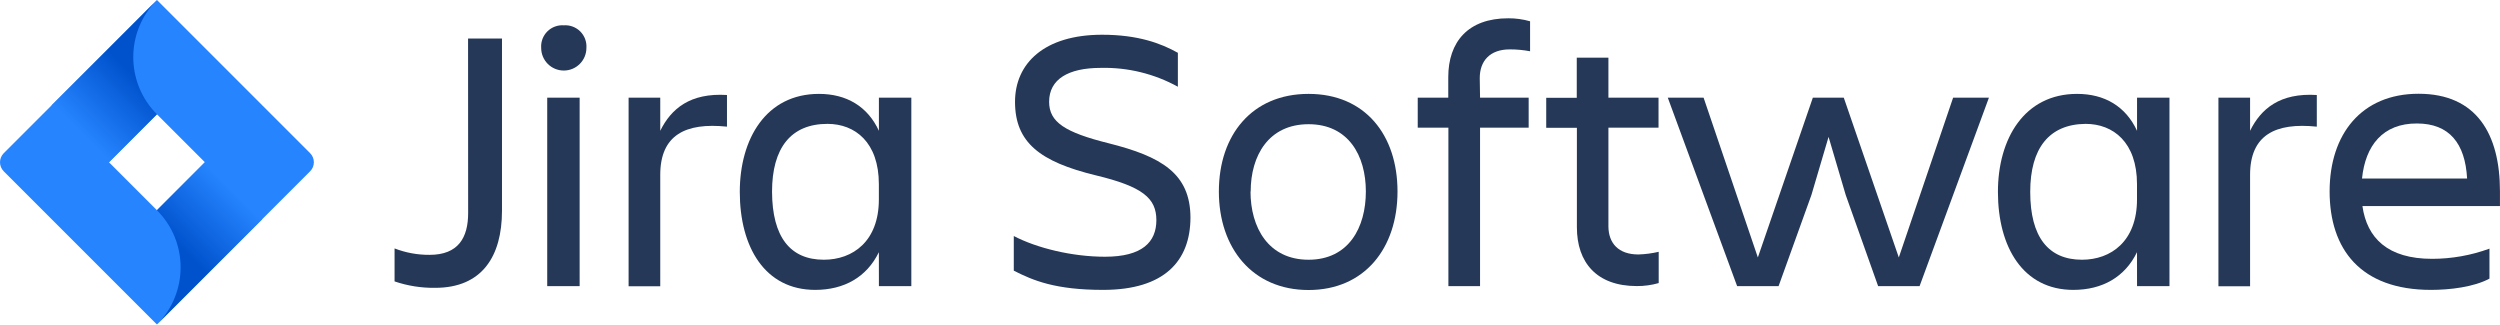
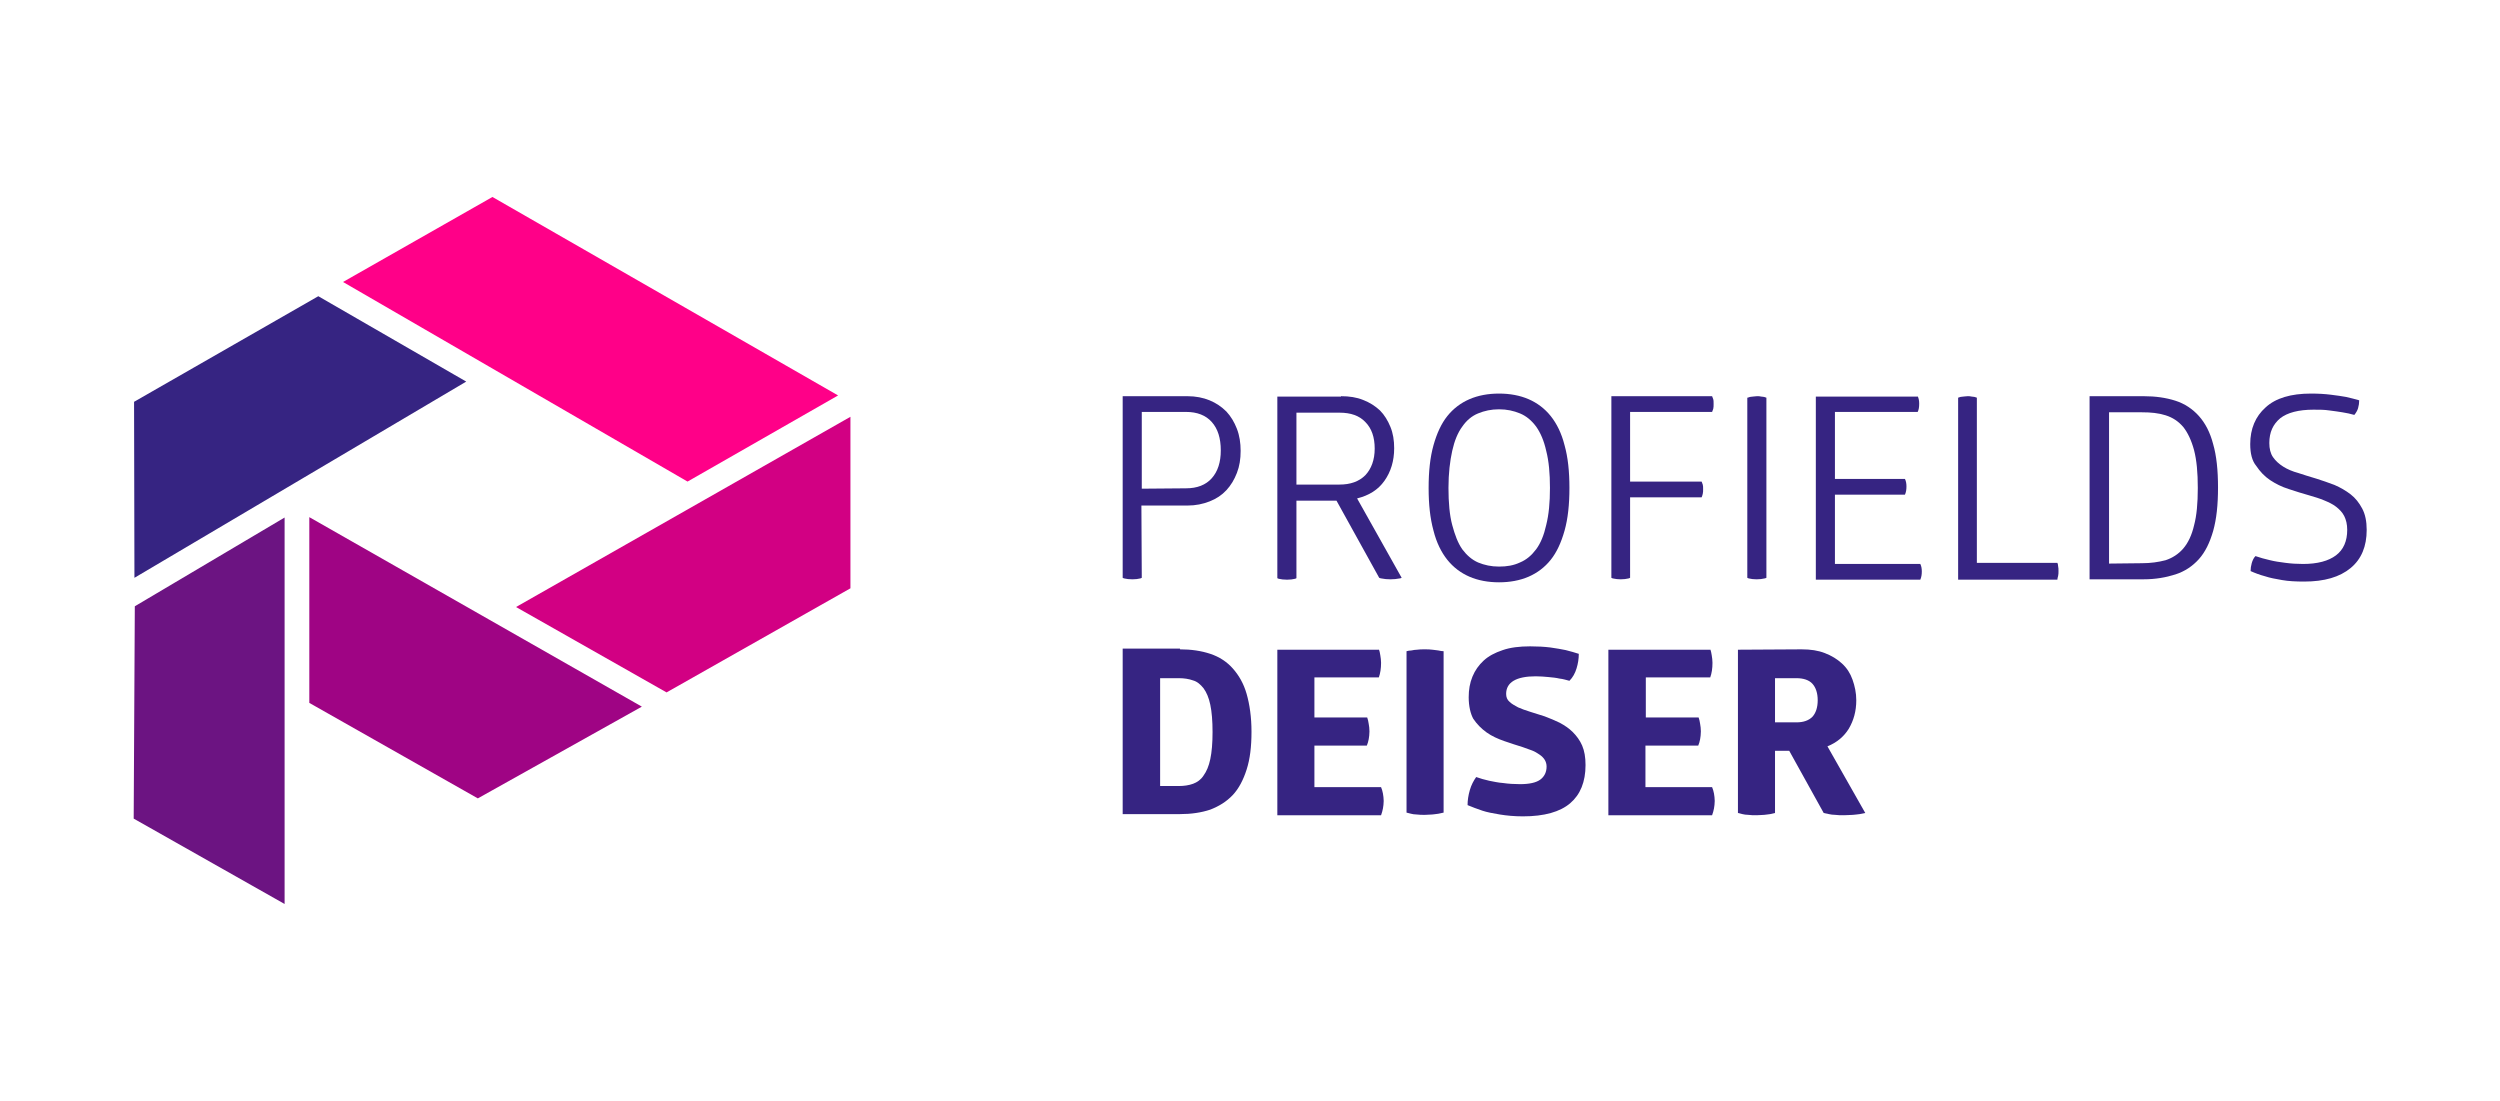
- <svg xmlns="http://www.w3.org/2000/svg" xmlns:xlink="http://www.w3.org/1999/xlink" viewBox="0 0 583.68 75.76">
-   <linearGradient id="a" gradientUnits="userSpaceOnUse" x1="34.64" x2="19" y1="15.35" y2="30.99">
-     <stop offset=".18" stop-color="#0052cc" />
-     <stop offset="1" stop-color="#2684ff" />
-   </linearGradient>
-   <linearGradient id="b" x1="38.78" x2="54.39" xlink:href="#a" y1="60.28" y2="44.67" />
-   <g fill="#253858">
-     <path d="m109.28 9h7.92v40.2c0 10.65-4.66 18-15.58 18a28.14 28.14 0 0 1 -9.5-1.5v-7.7a22.19 22.19 0 0 0 8.18 1.5c6.69 0 9-4 9-9.77z" />
-     <path d="m131.63 5.91a4.94 4.94 0 0 1 5.28 5.28 5.28 5.28 0 1 1 -10.56 0 4.94 4.94 0 0 1 5.28-5.28zm-3.87 16.9h7.57v44h-7.57z" />
-     <path d="m146.76 22.8h7.39v7.74c2.55-5.19 7-8.89 15.58-8.36v7.39c-9.68-1-15.58 1.94-15.58 11.26v26h-7.39z" />
-     <path d="m205.19 58.88c-2.82 5.81-8.1 8.8-14.87 8.8-11.7 0-17.6-9.94-17.6-22.88 0-12.41 6.16-22.88 18.48-22.88 6.42 0 11.35 2.9 14 8.62v-7.74h7.57v44h-7.57zm-12.85 1.76c6.78 0 12.85-4.31 12.85-14.08v-3.56c0-9.77-5.54-14.08-12-14.08-8.54 0-12.94 5.63-12.94 15.84.04 10.6 4.26 15.88 12.1 15.88z" />
-     <path d="m257.55 67.68c-11.18 0-16.37-2.2-20.86-4.49v-8.09c5.37 2.82 13.64 4.84 21.29 4.84 8.71 0 12-3.43 12-8.54s-3.17-7.83-14.17-10.47c-13-3.17-18.83-7.66-18.83-17.16 0-9 6.86-15.66 20.33-15.66 8.36 0 13.73 2 17.69 4.22v7.92a35.52 35.52 0 0 0 -18-4.4c-7.57 0-12.06 2.64-12.06 7.92 0 4.75 3.7 7.13 13.9 9.68 12.23 3.08 19.1 7 19.1 17.42-.06 10.03-6.04 16.81-20.39 16.81z" />
-     <path d="m284.57 44.71c0-13.2 7.74-22.79 20.94-22.79s20.77 9.59 20.77 22.79-7.66 23-20.77 23-20.94-9.8-20.94-23zm7.39 0c0 8.36 4.14 15.93 13.55 15.93s13.38-7.57 13.38-15.93-4.05-15.71-13.38-15.71-13.51 7.35-13.51 15.71z" />
-     <path d="m345.55 22.8h11.35v7h-11.35v37h-7.39v-37h-7.16v-7h7.13v-4.8c0-8.18 4.58-13.73 14-13.73a18.19 18.19 0 0 1 5.1.7v7a25 25 0 0 0 -4.75-.44c-4.66 0-7 2.73-7 6.69z" />
-     <path d="m382.51 59.41a24 24 0 0 0 4.75-.62v7.3a18.15 18.15 0 0 1 -5.1.7c-9.42 0-14-5.54-14-13.73v-23.22h-7.16v-7h7.13v-9.37h7.39v9.33h11.7v7h-11.7v23.1c.04 3.87 2.33 6.51 6.99 6.51z" />
-     <path d="m389.38 22.8h8.36l12.67 37.31 12.84-37.31h7.22l12.85 37.31 12.68-37.31h8.36l-16.19 44h-9.68l-7.57-21.29-4-13.55-4 13.55-7.67 21.29h-9.68z" />
-     <path d="m498.93 58.88c-2.82 5.81-8.1 8.8-14.87 8.8-11.7 0-17.6-9.94-17.6-22.88 0-12.41 6.16-22.88 18.48-22.88 6.42 0 11.35 2.9 14 8.62v-7.74h7.57v44h-7.57zm-12.85 1.76c6.78 0 12.85-4.31 12.85-14.08v-3.56c0-9.77-5.54-14.08-12-14.08-8.5.08-12.93 5.67-12.93 15.88 0 10.56 4.25 15.84 12.09 15.84z" />
-     <path d="m517.94 22.8h7.39v7.74c2.55-5.19 7-8.89 15.58-8.36v7.39c-9.68-1-15.58 1.94-15.58 11.26v26h-7.39z" />
-     <path d="m567.57 67.68c-16.46 0-23.67-9.5-23.67-23 0-13.29 7.39-22.79 20.77-22.79 13.55 0 19 9.42 19 22.79v3.43h-32.11c1.06 7.48 5.9 12.32 16.28 12.32a39 39 0 0 0 13.38-2.38v7c-3.61 1.95-9.16 2.63-13.65 2.63zm-16.1-26h24.53c-.44-8.18-4.14-12.85-11.7-12.85-7.99-.04-12.04 5.17-12.83 12.8z" />
+ <svg xmlns="http://www.w3.org/2000/svg" enable-background="new 0 0 667.6 294" viewBox="0 0 667.6 294">
+   <path d="m-347-382.9h1361.6" fill="none" stroke="#9c9b9b" stroke-miterlimit="3.864" stroke-width=".25" />
+   <path d="m-327.6-408.4h5.5c1.5 0 2.7.4 3.5 1.2.7.7 1 1.6 1 2.8 0 1.9-1.1 3.2-2.6 3.7l2.9 4.3h-3.1l-2.6-3.9h-2v3.9h-2.7v-12zm5.3 5.9c1.3 0 2-.7 2-1.7 0-1.1-.8-1.7-2.1-1.7h-2.6v3.4z" fill="#9c9b9b" />
+   <path d="m-315.7-402.3c0-3.5 2.7-6.3 6.3-6.3 2.2 0 3.5.6 4.7 1.7l-1.7 2c-.9-.8-1.8-1.2-3.2-1.2-1.9 0-3.5 1.7-3.5 3.8 0 2.2 1.5 3.8 3.7 3.8 1 0 1.8-.2 2.5-.7v-1.7h-2.7v-2.3h5.2v5.2c-1.2 1.1-2.9 1.9-5.2 1.9-3.5 0-6.1-2.6-6.1-6.2z" fill="#9c9b9b" />
+   <path d="m-301.7-408.4h5.6c1.4 0 2.5.4 3.2 1.1.6.6.8 1.2.8 2 0 1.4-.7 2.1-1.6 2.6 1.4.5 2.3 1.3 2.3 3 0 2.2-1.8 3.3-4.5 3.3h-5.7v-12zm7 3.6c0-.8-.6-1.2-1.7-1.2h-2.6v2.5h2.4c1.1 0 1.9-.4 1.9-1.3zm-1.3 3.5h-3.1v2.7h3.2c1.2 0 1.9-.4 1.9-1.3-.1-.9-.7-1.4-2-1.4z" fill="#9c9b9b" />
+   <g fill="#362482">
+     <path d="m304.9 154.3c-.2.1-.4.2-.6.2-.4.1-1 .2-1.9.2s-1.6-.1-2-.2c-.2 0-.4-.1-.6-.2v-48.5h17.3c2.2 0 4.2.4 5.9 1.1s3.2 1.7 4.5 3c1.2 1.3 2.1 2.8 2.8 4.6s1 3.8 1 5.9c0 2.2-.3 4.1-1 5.9s-1.6 3.3-2.8 4.6-2.7 2.3-4.5 3-3.7 1.1-5.9 1.1h-12.3zm11.8-23.9c3 0 5.3-.9 6.9-2.7s2.4-4.3 2.4-7.4c0-3.3-.8-5.8-2.4-7.6s-3.9-2.7-6.9-2.7h-11.8v20.5z" />
+     <path d="m358.1 105.8c2.2 0 4.2.3 5.9 1 1.8.7 3.2 1.6 4.5 2.8 1.2 1.2 2.1 2.7 2.8 4.4s1 3.6 1 5.7c0 3.4-.9 6.3-2.6 8.7s-4.1 3.9-7.3 4.7l11.9 21.2c-.2.1-.5.2-.8.2-.5.1-1.2.2-2.2.2s-1.7-.1-2.2-.2c-.3 0-.5-.1-.8-.2l-11.4-20.6h-10.7v20.7c-.2.1-.4.2-.6.2-.4.1-1 .2-1.9.2s-1.6-.1-2-.2c-.2 0-.4-.1-.6-.2v-48.5h17zm-11.9 23.6h11.5c2.9 0 5.2-.8 6.9-2.5 1.6-1.7 2.5-4.1 2.5-7.1s-.8-5.4-2.5-7.1c-1.6-1.7-3.9-2.5-6.9-2.5h-11.5z" />
+     <path d="m381.5 130.3c0-4.4.4-8.2 1.3-11.4s2.1-5.8 3.7-7.8 3.6-3.5 5.9-4.5 5-1.5 7.9-1.5 5.6.5 7.9 1.5 4.3 2.5 5.9 4.5 2.9 4.6 3.7 7.8c.9 3.2 1.3 7 1.3 11.4s-.4 8.2-1.3 11.4-2.1 5.8-3.7 7.8-3.6 3.5-5.9 4.5-5 1.5-7.9 1.5-5.6-.5-7.9-1.5-4.3-2.5-5.9-4.5-2.9-4.6-3.7-7.8c-.9-3.3-1.3-7-1.3-11.4zm32.4 0c0-3.9-.3-7.2-1-9.9-.6-2.7-1.5-4.8-2.7-6.5-1.2-1.6-2.6-2.8-4.3-3.5s-3.5-1.1-5.6-1.1-3.9.4-5.6 1.1-3.1 1.9-4.2 3.5c-1.2 1.6-2.1 3.8-2.7 6.5s-1 6-1 9.9.3 7.3 1 9.9 1.5 4.8 2.7 6.5c1.2 1.6 2.6 2.8 4.2 3.5 1.7.7 3.5 1.1 5.6 1.1s3.9-.3 5.6-1.1c1.7-.7 3.1-1.9 4.3-3.5s2.1-3.8 2.7-6.5c.7-2.8 1-6 1-9.9z" />
+     <path d="m435.3 154.3c-.2.1-.4.2-.6.2-.4.1-1.1.2-1.9.2s-1.5-.1-1.9-.2c-.2 0-.4-.1-.6-.2v-48.5h26.9c.1.2.2.5.3.8s.1.8.1 1.3 0 .9-.1 1.3c-.1.3-.2.6-.3.8h-21.9v18.6h19.1c.1.2.2.5.3.8s.1.7.1 1.2 0 .9-.1 1.3-.2.7-.3.9h-19.1z" />
+     <path d="m466.7 106.2.6-.2c.2 0 .5-.1.8-.1s.7-.1 1.1-.1.8 0 1.1.1c.3 0 .6.1.8.1l.6.2v48.1c-.2.1-.5.2-.7.2-.4.1-1 .2-1.9.2s-1.5-.1-1.9-.2c-.2 0-.4-.1-.6-.2v-48.1z" />
+     <path d="m512.1 105.8c.3.6.4 1.3.4 2 0 .9-.1 1.6-.4 2.2h-22.1v17.9h18.7c.3.6.4 1.3.4 2 0 .8-.1 1.5-.4 2.2h-18.7v18.5h22.8c.3.6.4 1.3.4 2 0 .8-.1 1.5-.4 2.2h-27.9v-48.9h27.2z" />
+     <path d="m522.9 106.2.6-.2c.2 0 .5-.1.8-.1s.7-.1 1.1-.1.8 0 1.1.1c.3 0 .6.1.8.1l.6.2v44.1h21.5c.1.2.2.5.2.9.1.4.1.8.1 1.3s0 .9-.1 1.3-.2.7-.2 1h-26.5z" />
+     <path d="m572.4 105.8c3.2 0 6 .4 8.5 1.2s4.6 2.2 6.3 4.1 3 4.4 3.8 7.5c.9 3.1 1.3 7 1.3 11.6s-.4 8.4-1.3 11.6c-.9 3.1-2.1 5.6-3.8 7.5s-3.8 3.3-6.3 4.1-5.3 1.3-8.5 1.3h-14.4v-48.9zm-.4 44.6c2.3 0 4.4-.3 6.3-.8 1.8-.6 3.4-1.6 4.7-3.1s2.3-3.6 2.9-6.2c.7-2.6 1-5.9 1-10s-.3-7.4-1-10.1c-.7-2.6-1.7-4.7-2.9-6.2-1.3-1.5-2.8-2.5-4.7-3.1s-3.9-.8-6.3-.8h-8.8v40.4z" />
+     <path d="m600.9 118.6c0-4.1 1.4-7.4 4.1-9.8 2.7-2.5 6.8-3.7 12.1-3.7 2 0 3.7.1 5.3.3s3 .4 4.1.6c1.3.3 2.5.6 3.5.9 0 .7-.1 1.4-.3 2.1s-.6 1.3-1 1.8c-1-.3-2-.5-3.2-.7-1-.2-2.2-.3-3.5-.5s-2.7-.2-4.2-.2c-4 0-7 .8-8.9 2.3-1.9 1.6-2.9 3.7-2.9 6.6 0 1.5.3 2.8 1 3.8s1.6 1.8 2.7 2.5 2.5 1.3 4 1.7c1.5.5 3.1 1 4.8 1.5 1.6.5 3.3 1.1 4.9 1.7 1.6.7 3 1.5 4.3 2.5s2.3 2.3 3.1 3.8 1.2 3.4 1.2 5.7c0 4.4-1.4 7.8-4.3 10.2s-7 3.6-12.4 3.6c-2.2 0-4.2-.1-5.9-.4-1.8-.3-3.3-.6-4.5-1-1.5-.4-2.8-.9-3.9-1.4 0-.7.1-1.4.3-2.1s.5-1.4 1-1.9c1.2.4 2.5.8 3.9 1.1 1.2.3 2.5.5 4.1.7 1.5.2 3.1.3 4.7.3 3.9 0 6.8-.8 8.8-2.3s3-3.8 3-6.8c0-1.5-.3-2.7-.8-3.7s-1.3-1.8-2.2-2.5-2-1.2-3.2-1.7-2.5-.9-3.9-1.3c-1.8-.5-3.7-1.1-5.5-1.7-1.9-.6-3.5-1.4-5-2.4s-2.7-2.3-3.7-3.8c-1.1-1.3-1.6-3.3-1.6-5.8z" />
+     <path d="m315.1 173.4c3 0 5.7.4 8.1 1.2s4.4 2.1 6 3.9 2.9 4 3.7 6.8 1.3 6.2 1.3 10.1c0 4-.4 7.3-1.3 10.1s-2.1 5.1-3.7 6.8c-1.7 1.8-3.7 3-6 3.9-2.4.8-5.1 1.2-8.1 1.2h-15.3v-44.2h15.3zm-.3 36.5c1.4 0 2.7-.2 3.8-.6s2.1-1.1 2.8-2.2c.8-1.1 1.4-2.5 1.8-4.4s.6-4.3.6-7.2c0-3-.2-5.4-.6-7.3s-1-3.3-1.8-4.4c-.8-1-1.7-1.8-2.8-2.1-1.1-.4-2.4-.6-3.8-.6h-5v28.8z" />
+     <path d="m368.2 173.4c.2.4.3 1 .4 1.6s.2 1.3.2 2c0 1.5-.2 2.8-.6 3.9h-17.2v10.7h14.1c.2.5.3 1.1.4 1.7s.2 1.2.2 2-.1 1.5-.2 2.1-.3 1.2-.5 1.7h-14v11.1h17.8c.2.5.4 1.1.5 1.7s.2 1.3.2 2-.1 1.4-.2 2-.3 1.2-.5 1.8h-27.7v-44.2h27.1z" />
+     <path d="m375.6 173.9c.4-.1.8-.2 1.3-.2.5-.1 1-.2 1.5-.2.6-.1 1.3-.1 2-.1.8 0 1.5 0 2.1.1s1.1.1 1.6.2.9.2 1.4.2v43.1c-.4.1-.9.2-1.4.3s-1 .1-1.6.2c-.6 0-1.3.1-2 .1-.8 0-1.5 0-2.2-.1-.6 0-1.1-.1-1.5-.2-.5-.1-.9-.2-1.2-.3z" />
+     <path d="m392.2 186.2c0-2 .3-3.8 1-5.5s1.7-3.1 3-4.3 3-2.1 5.1-2.8c2-.7 4.5-1 7.3-1 2 0 3.8.1 5.4.3s3 .5 4.1.7c1.3.3 2.5.7 3.5 1 0 1.3-.2 2.6-.6 3.9s-1 2.4-1.9 3.3c-.8-.2-1.7-.5-2.7-.6-.8-.2-1.8-.3-2.9-.4s-2.2-.2-3.4-.2c-5.2 0-7.9 1.6-7.9 4.7 0 .9.3 1.6.9 2.1.6.6 1.4 1 2.3 1.5.9.4 2 .8 3.3 1.2 1.2.4 2.5.8 3.8 1.2 1.4.5 2.7 1.1 4 1.7 1.3.7 2.5 1.5 3.5 2.5s1.9 2.2 2.5 3.6.9 3.1.9 5.2c0 4.5-1.4 7.9-4.1 10.2s-6.9 3.5-12.6 3.5c-2.3 0-4.4-.2-6.2-.5s-3.4-.6-4.6-1c-1.5-.5-2.8-1-4-1.5 0-1.3.2-2.6.6-4s1-2.5 1.7-3.5c1.1.4 2.2.7 3.5 1 1.1.2 2.3.5 3.7.6 1.4.2 2.9.3 4.5.3 2.5 0 4.3-.4 5.4-1.2s1.7-2 1.7-3.5c0-.7-.2-1.3-.5-1.8s-.8-1-1.4-1.4-1.2-.8-2-1.1-1.6-.6-2.5-.9c-1.6-.5-3.2-1-4.9-1.6s-3.3-1.3-4.7-2.3-2.6-2.2-3.6-3.7c-.7-1.3-1.2-3.3-1.2-5.7z" />
+     <path d="m456.7 173.4c.2.4.3 1 .4 1.6s.2 1.3.2 2c0 1.5-.2 2.8-.6 3.9h-17.2v10.7h14.1c.2.5.3 1.1.4 1.7s.2 1.2.2 2-.1 1.5-.2 2.1-.3 1.2-.5 1.7h-14.1v11.1h17.8c.2.5.4 1.1.5 1.7s.2 1.3.2 2-.1 1.4-.2 2-.3 1.2-.5 1.8h-27.7v-44.2h27.2z" />
+     <path d="m481.1 173.4c2.4 0 4.4.3 6.2 1s3.3 1.6 4.6 2.8 2.2 2.6 2.8 4.3 1 3.5 1 5.5c0 2.9-.7 5.4-2 7.6-1.3 2.1-3.2 3.7-5.7 4.7l10.1 17.8c-.5.1-.9.2-1.5.3-.5.1-1.1.1-1.8.2-.7 0-1.5.1-2.4.1s-1.6 0-2.3-.1c-.7 0-1.2-.1-1.7-.2s-1-.2-1.4-.3l-9.2-16.6h-3.8v16.6c-.4.1-.8.2-1.3.3s-1 .1-1.6.2c-.6 0-1.3.1-2 .1-.8 0-1.6 0-2.2-.1-.6 0-1.2-.1-1.6-.2-.5-.1-.9-.2-1.2-.3v-43.6zm-7.1 19.5h5.7c1.9 0 3.3-.5 4.3-1.5.9-1 1.4-2.5 1.4-4.4s-.5-3.4-1.4-4.4-2.4-1.5-4.3-1.5h-5.7z" />
  </g>
-   <path d="m72.4 35.76-32.6-32.6-3.16-3.16-24.54 24.54-11.22 11.22a3 3 0 0 0 0 4.24l22.42 22.42 13.34 13.34 24.54-24.54.38-.38 10.84-10.84a3 3 0 0 0 0-4.24zm-35.76 13.32-11.2-11.2 11.2-11.2 11.2 11.2z" fill="#2684ff" />
-   <path d="m36.64 26.68a18.86 18.86 0 0 1 -.08-26.59l-24.51 24.5 13.34 13.34z" fill="url(#a)" />
-   <path d="m47.87 37.85-11.23 11.23a18.86 18.86 0 0 1 0 26.68l24.57-24.57z" fill="url(#b)" />
+   <path d="m178 184.9 49.1-27.8v-45.8l-89.3 50.8z" fill="#d20083" />
+   <path d="m171.4 188.7-88.8-50.6v49.6l45 25.5z" fill="#9f0484" />
+   <path d="m124.5 101.9-39.5-22.8-49.2 28.2.1 47z" fill="#362482" />
+   <path d="m223.8 105.6-92.3-53-39.9 22.7 92 53.3z" fill="#f08" />
+   <path d="m35.7 218.6 40.3 22.8v-103.2l-40 23.7z" fill="#6c1482" />
</svg>
